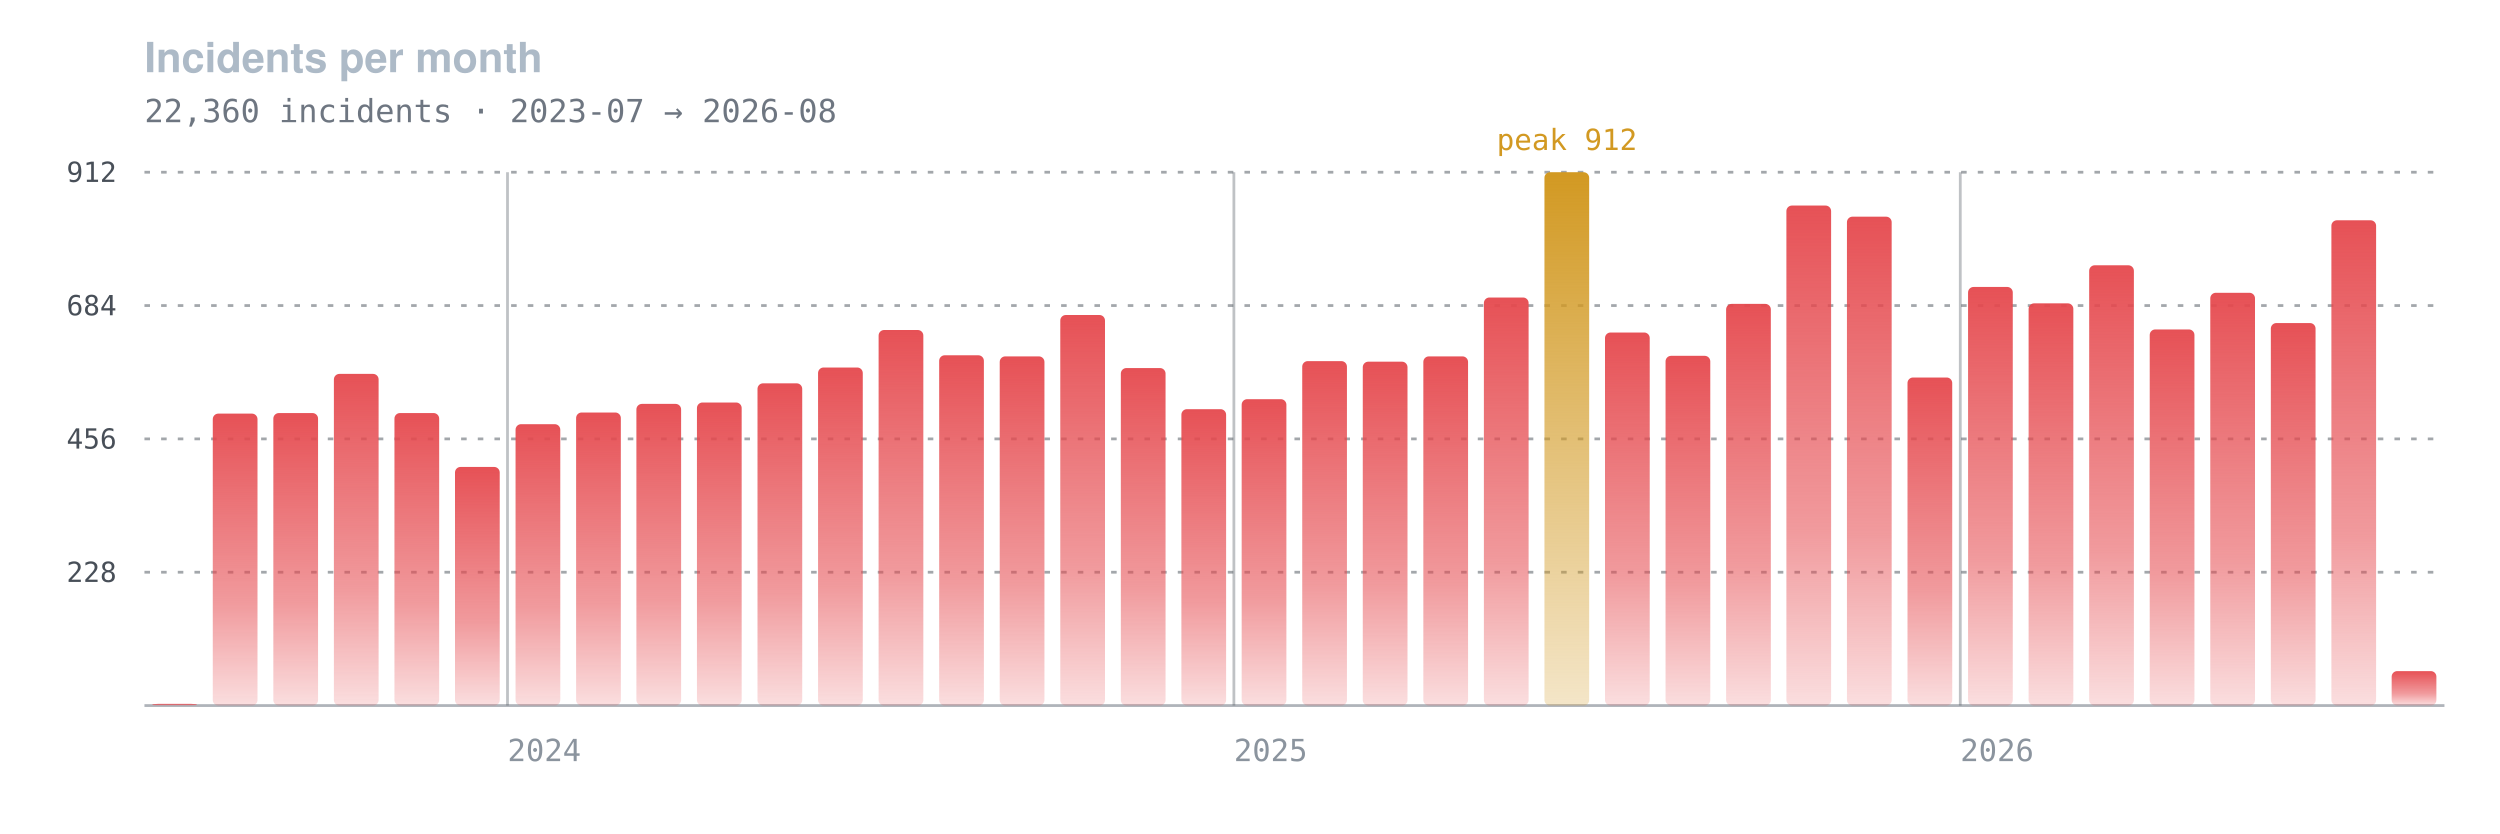
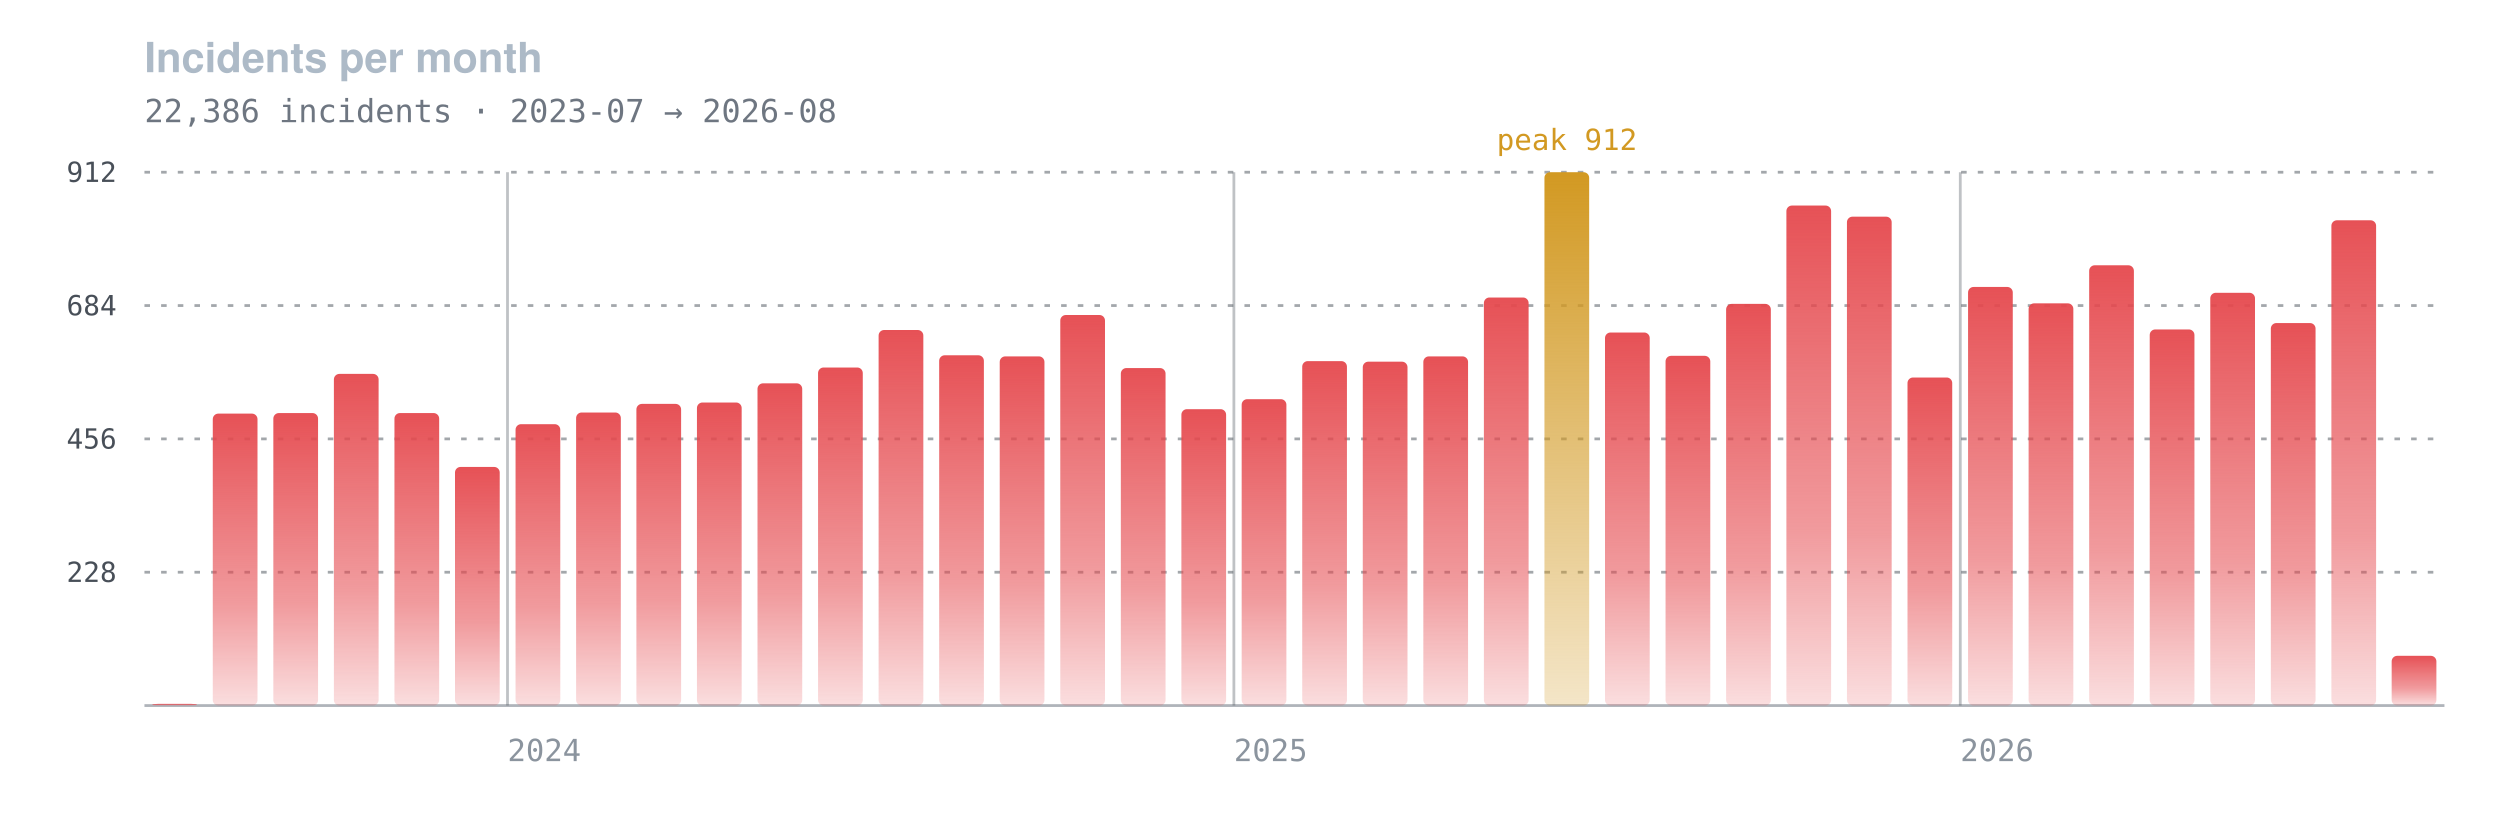
<svg xmlns="http://www.w3.org/2000/svg" viewBox="0 0 900 300" width="900" height="300" role="img">
  <defs>
    <linearGradient id="bg" x1="0" y1="0" x2="0" y2="1">
      <stop offset="0%" stop-color="#e5484d" stop-opacity="0.95" />
      <stop offset="65%" stop-color="#e5484d" stop-opacity="0.55" />
      <stop offset="100%" stop-color="#e5484d" stop-opacity="0.18" />
    </linearGradient>
    <linearGradient id="pk" x1="0" y1="0" x2="0" y2="1">
      <stop offset="0%" stop-color="#d29922" stop-opacity="1" />
      <stop offset="100%" stop-color="#d29922" stop-opacity="0.25" />
    </linearGradient>
  </defs>
  <text x="52" y="26" fill="#adbac7" font-size="15" font-family="-apple-system,BlinkMacSystemFont,Segoe UI,Helvetica,Arial,sans-serif" font-weight="600">Incidents per month</text>
-   <text x="52" y="44" fill="#6e7681" font-size="11.5" font-family="ui-monospace,SFMono-Regular,Menlo,Consolas,monospace">22,360 incidents · 2023-07 → 2026-08</text>
+   <text x="52" y="44" fill="#6e7681" font-size="11.5" font-family="ui-monospace,SFMono-Regular,Menlo,Consolas,monospace">22,386 incidents · 2023-07 → 2026-08</text>
  <line x1="52" y1="206.0" x2="880" y2="206.0" stroke="#484f58" stroke-width="1" stroke-dasharray="2 4" opacity="0.5" />
  <text x="42" y="209.5" fill="#484f58" font-size="10" font-family="ui-monospace,SFMono-Regular,Menlo,Consolas,monospace" text-anchor="end">228</text>
  <line x1="52" y1="158.0" x2="880" y2="158.0" stroke="#484f58" stroke-width="1" stroke-dasharray="2 4" opacity="0.5" />
  <text x="42" y="161.5" fill="#484f58" font-size="10" font-family="ui-monospace,SFMono-Regular,Menlo,Consolas,monospace" text-anchor="end">456</text>
  <line x1="52" y1="110.0" x2="880" y2="110.0" stroke="#484f58" stroke-width="1" stroke-dasharray="2 4" opacity="0.5" />
  <text x="42" y="113.5" fill="#484f58" font-size="10" font-family="ui-monospace,SFMono-Regular,Menlo,Consolas,monospace" text-anchor="end">684</text>
  <line x1="52" y1="62.0" x2="880" y2="62.0" stroke="#484f58" stroke-width="1" stroke-dasharray="2 4" opacity="0.5" />
  <text x="42" y="65.5" fill="#484f58" font-size="10" font-family="ui-monospace,SFMono-Regular,Menlo,Consolas,monospace" text-anchor="end">912</text>
  <line x1="52" y1="254" x2="880" y2="254" stroke="#6e7681" stroke-width="1" opacity="0.55" />
  <rect x="54.8" y="253.4" width="16.1" height="0.6" rx="2" fill="url(#bg)" />
  <rect x="76.6" y="148.9" width="16.1" height="105.1" rx="2" fill="url(#bg)" />
  <rect x="98.4" y="148.7" width="16.1" height="105.3" rx="2" fill="url(#bg)" />
  <rect x="120.2" y="134.6" width="16.1" height="119.4" rx="2" fill="url(#bg)" />
  <rect x="142.0" y="148.7" width="16.1" height="105.3" rx="2" fill="url(#bg)" />
  <rect x="163.8" y="168.1" width="16.1" height="85.9" rx="2" fill="url(#bg)" />
  <rect x="185.6" y="152.7" width="16.1" height="101.3" rx="2" fill="url(#bg)" />
  <line x1="182.7" y1="62" x2="182.7" y2="254" stroke="#484f58" stroke-width="1" opacity="0.35" />
  <text x="182.7" y="274" fill="#8b949e" font-size="11" font-family="ui-monospace,SFMono-Regular,Menlo,Consolas,monospace">2024</text>
  <rect x="207.4" y="148.5" width="16.1" height="105.5" rx="2" fill="url(#bg)" />
  <rect x="229.1" y="145.4" width="16.1" height="108.6" rx="2" fill="url(#bg)" />
  <rect x="250.9" y="144.9" width="16.1" height="109.1" rx="2" fill="url(#bg)" />
  <rect x="272.7" y="138.0" width="16.1" height="116.0" rx="2" fill="url(#bg)" />
  <rect x="294.5" y="132.3" width="16.1" height="121.7" rx="2" fill="url(#bg)" />
  <rect x="316.3" y="118.8" width="16.1" height="135.2" rx="2" fill="url(#bg)" />
  <rect x="338.1" y="127.9" width="16.1" height="126.1" rx="2" fill="url(#bg)" />
  <rect x="359.9" y="128.3" width="16.1" height="125.7" rx="2" fill="url(#bg)" />
  <rect x="381.7" y="113.4" width="16.1" height="140.6" rx="2" fill="url(#bg)" />
  <rect x="403.5" y="132.5" width="16.1" height="121.5" rx="2" fill="url(#bg)" />
  <rect x="425.3" y="147.3" width="16.1" height="106.7" rx="2" fill="url(#bg)" />
  <rect x="447.0" y="143.7" width="16.1" height="110.3" rx="2" fill="url(#bg)" />
  <line x1="444.2" y1="62" x2="444.2" y2="254" stroke="#484f58" stroke-width="1" opacity="0.35" />
  <text x="444.2" y="274" fill="#8b949e" font-size="11" font-family="ui-monospace,SFMono-Regular,Menlo,Consolas,monospace">2025</text>
  <rect x="468.8" y="130.0" width="16.1" height="124.0" rx="2" fill="url(#bg)" />
  <rect x="490.6" y="130.2" width="16.1" height="123.8" rx="2" fill="url(#bg)" />
  <rect x="512.4" y="128.3" width="16.1" height="125.7" rx="2" fill="url(#bg)" />
  <rect x="534.2" y="107.1" width="16.1" height="146.9" rx="2" fill="url(#bg)" />
  <rect x="556.0" y="62.0" width="16.1" height="192.0" rx="2" fill="url(#pk)" />
  <rect x="577.8" y="119.7" width="16.1" height="134.3" rx="2" fill="url(#bg)" />
  <rect x="599.6" y="128.1" width="16.1" height="125.9" rx="2" fill="url(#bg)" />
  <rect x="621.4" y="109.4" width="16.1" height="144.6" rx="2" fill="url(#bg)" />
  <rect x="643.1" y="74.0" width="16.1" height="180.0" rx="2" fill="url(#bg)" />
  <rect x="664.9" y="78.0" width="16.1" height="176.0" rx="2" fill="url(#bg)" />
  <rect x="686.7" y="135.9" width="16.1" height="118.1" rx="2" fill="url(#bg)" />
  <rect x="708.5" y="103.3" width="16.1" height="150.7" rx="2" fill="url(#bg)" />
  <line x1="705.7" y1="62" x2="705.7" y2="254" stroke="#484f58" stroke-width="1" opacity="0.35" />
  <text x="705.7" y="274" fill="#8b949e" font-size="11" font-family="ui-monospace,SFMono-Regular,Menlo,Consolas,monospace">2026</text>
  <rect x="730.3" y="109.2" width="16.1" height="144.8" rx="2" fill="url(#bg)" />
  <rect x="752.1" y="95.5" width="16.1" height="158.5" rx="2" fill="url(#bg)" />
  <rect x="773.9" y="118.6" width="16.1" height="135.4" rx="2" fill="url(#bg)" />
  <rect x="795.7" y="105.4" width="16.1" height="148.6" rx="2" fill="url(#bg)" />
  <rect x="817.5" y="116.3" width="16.1" height="137.7" rx="2" fill="url(#bg)" />
  <rect x="839.3" y="79.3" width="16.1" height="174.7" rx="2" fill="url(#bg)" />
-   <rect x="861.0" y="241.6" width="16.1" height="12.4" rx="2" fill="url(#bg)" />
+   <rect x="861.0" y="236.1" width="16.1" height="17.9" rx="2" fill="url(#bg)" />
  <text x="564.1" y="54.0" fill="#d29922" font-size="10.5" font-family="ui-monospace,SFMono-Regular,Menlo,Consolas,monospace" text-anchor="middle">peak 912</text>
</svg>
